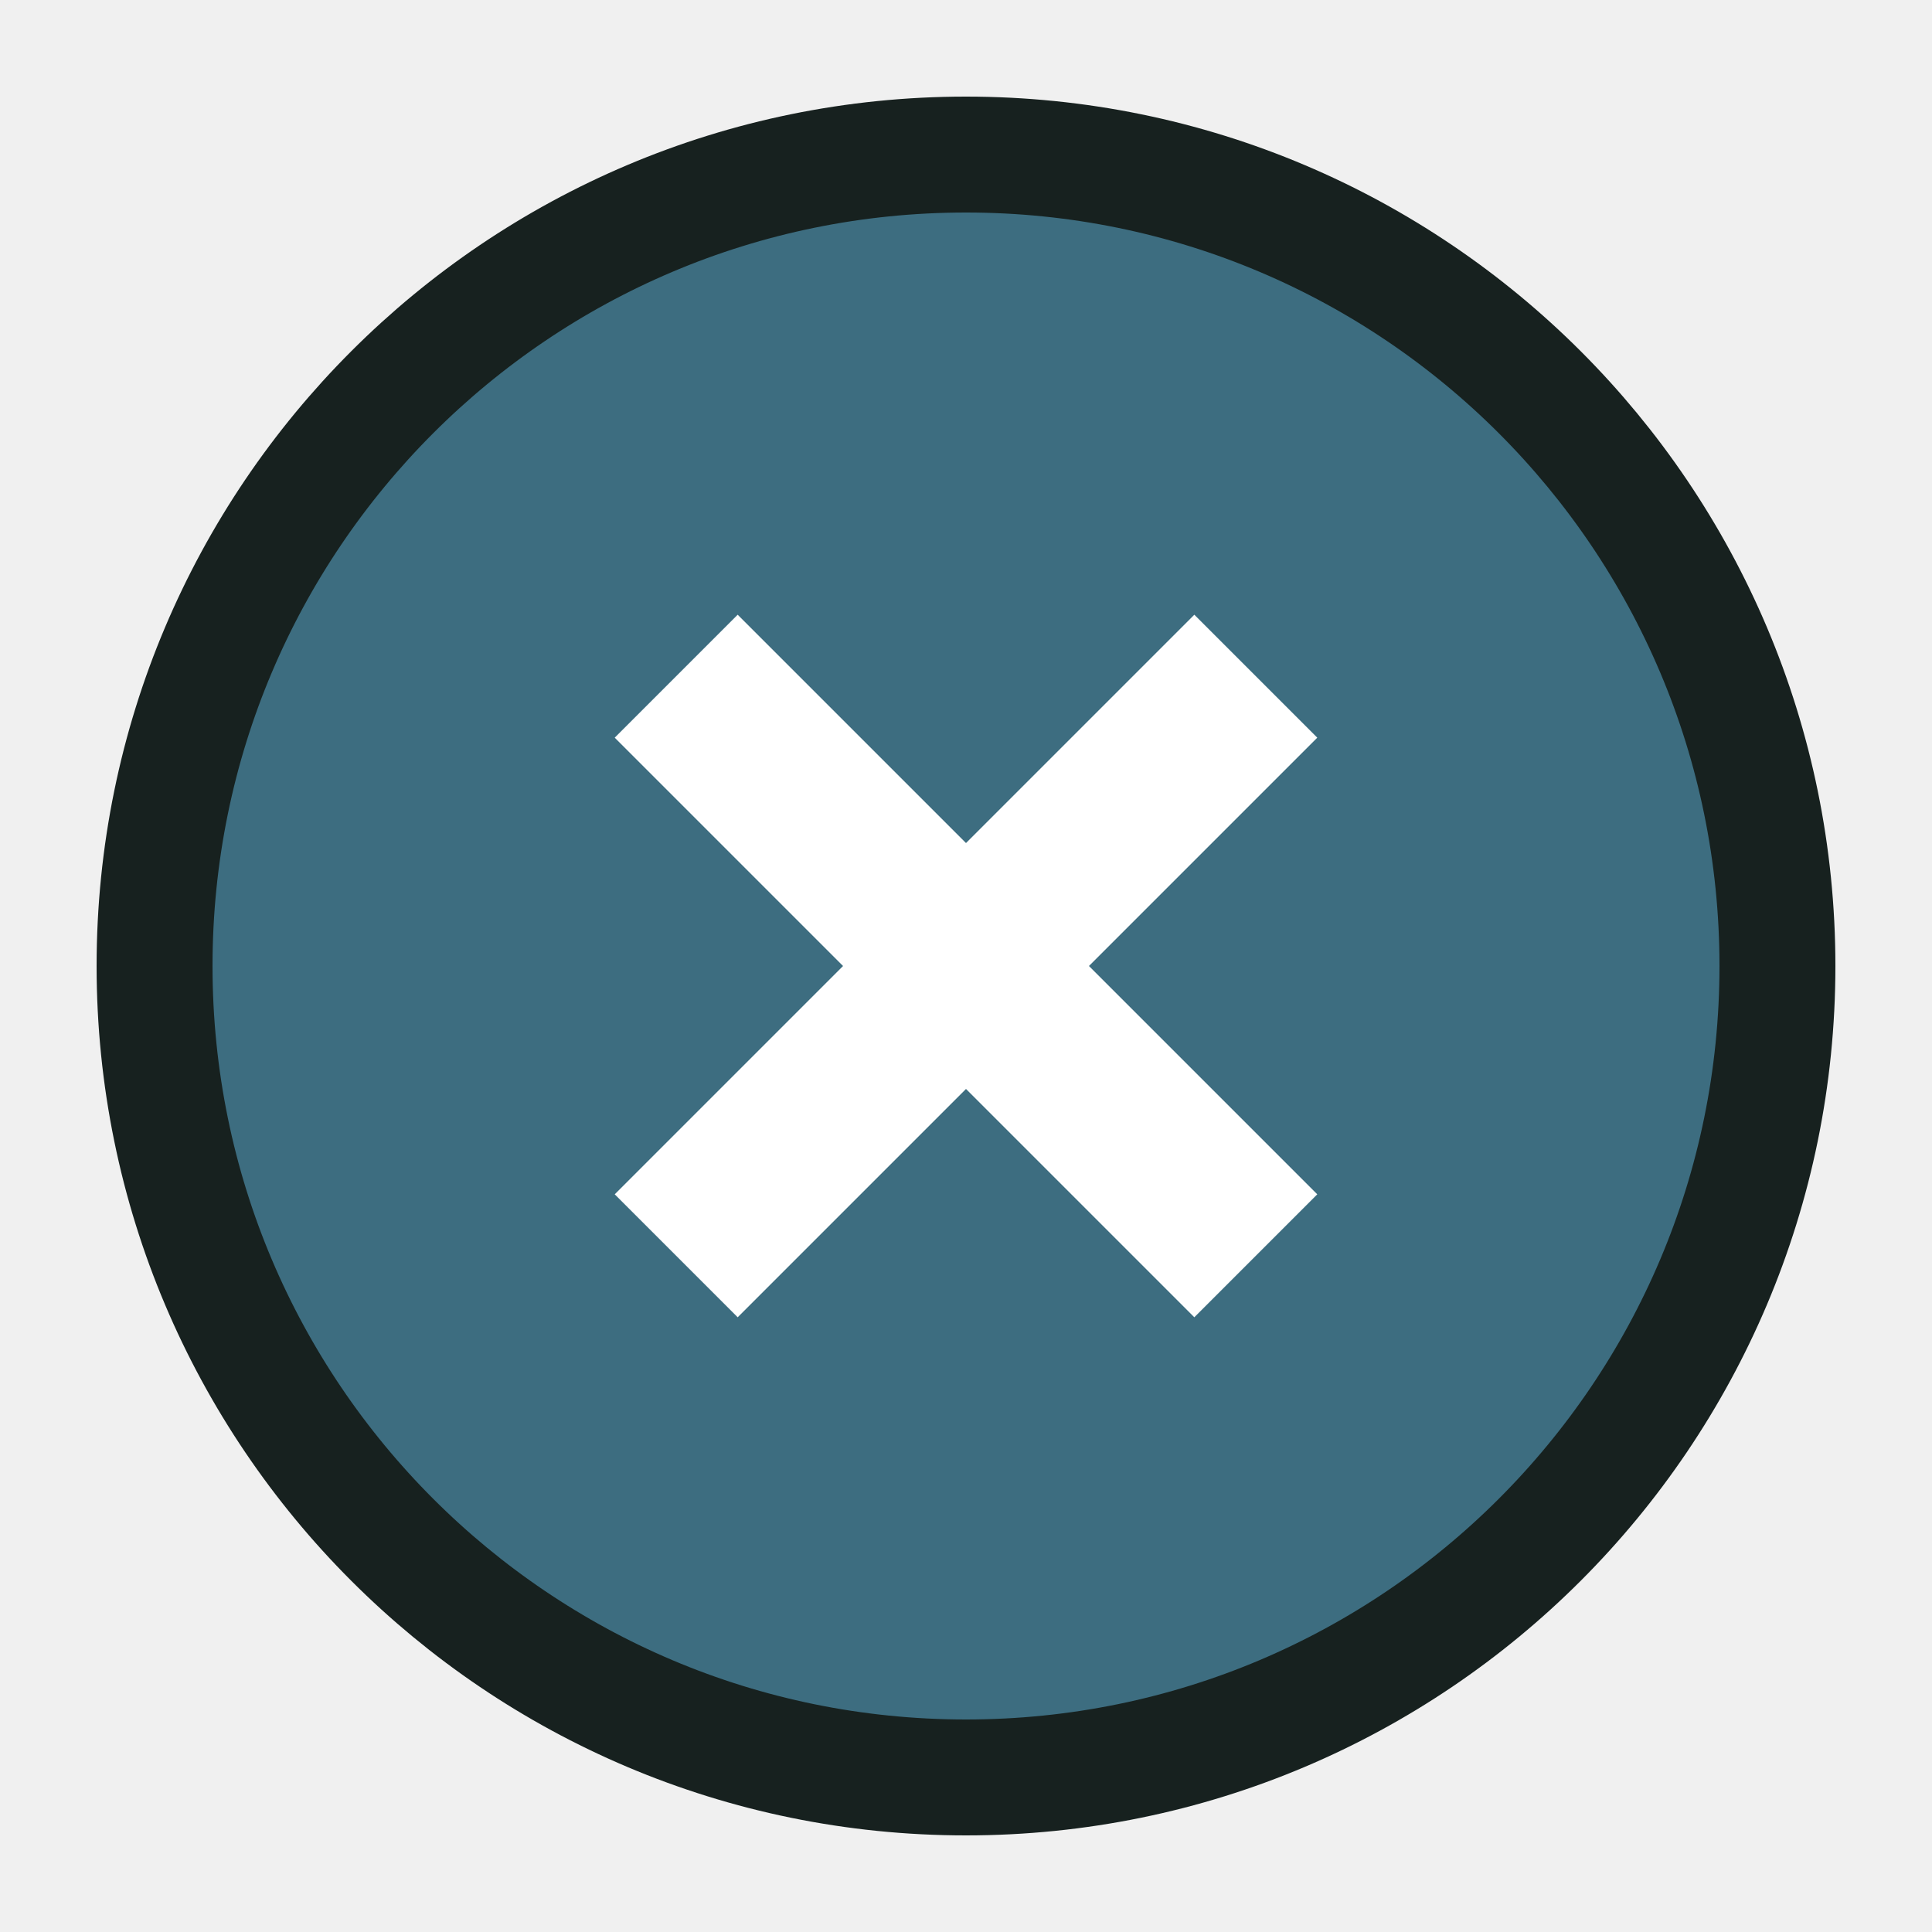
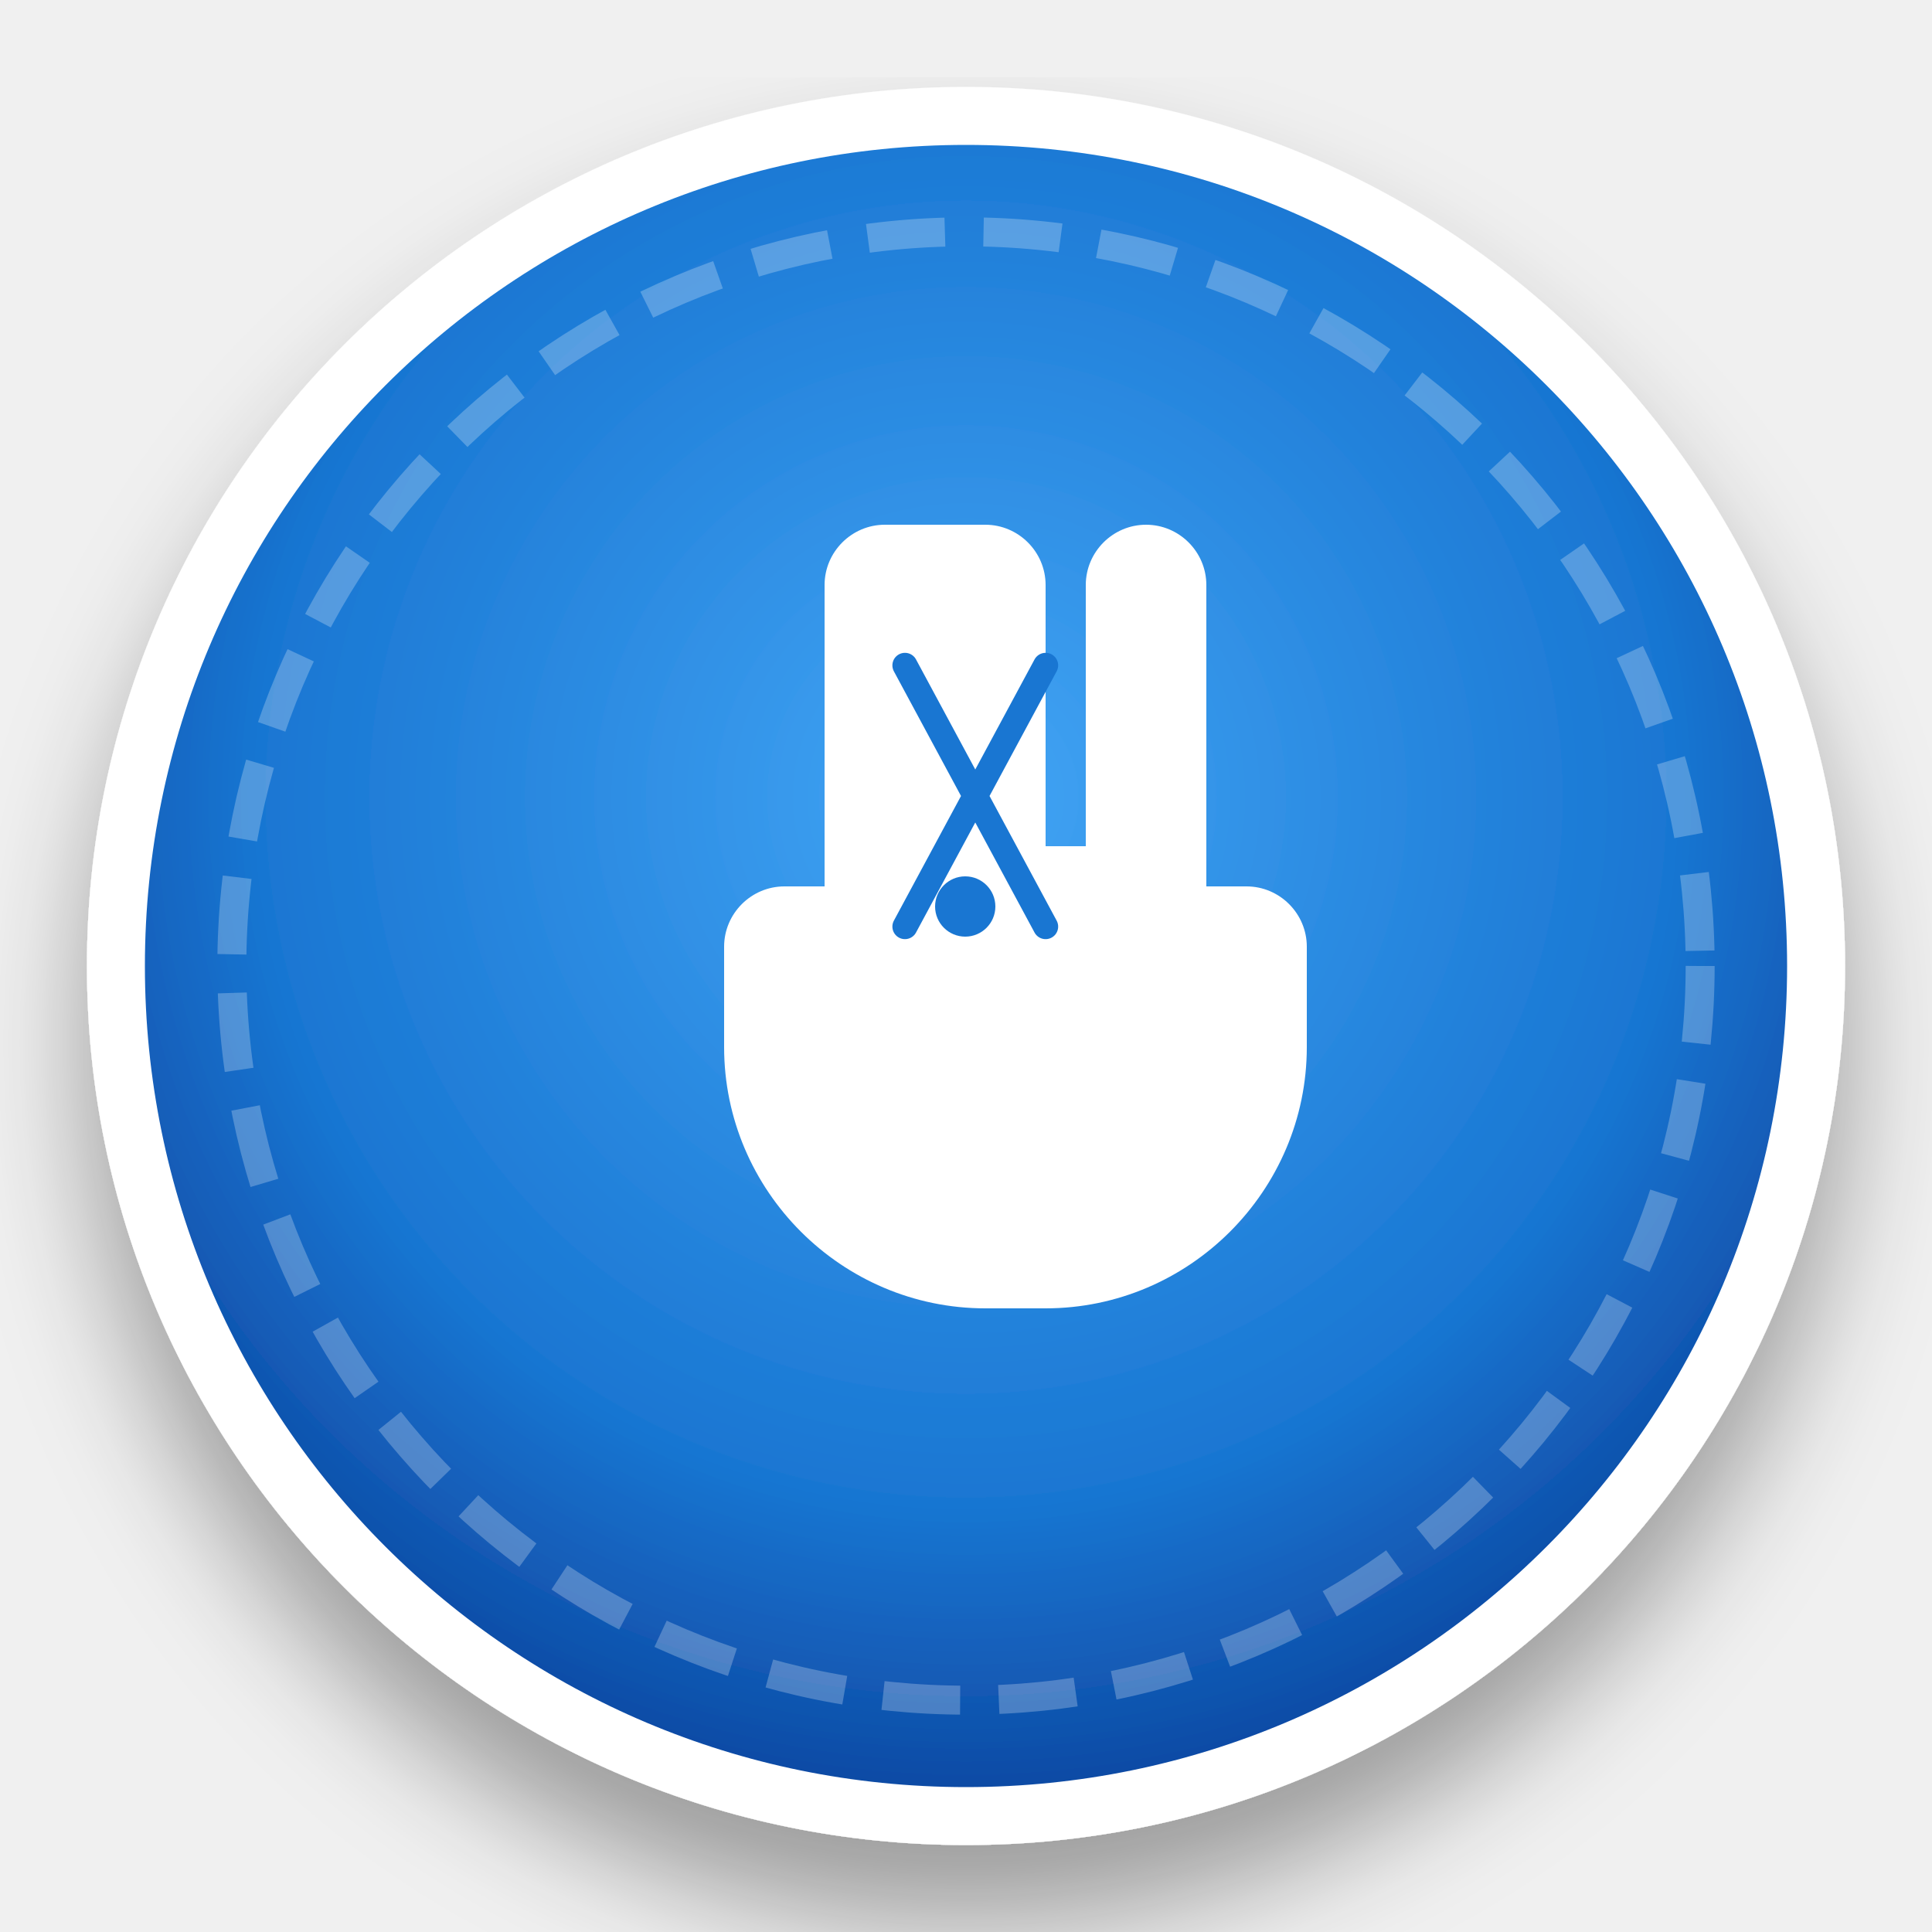
<svg xmlns="http://www.w3.org/2000/svg" viewBox="0 0 100 100">
-   <circle cx="50" cy="50" r="42" fill="#3d6d80" stroke="#17211f" stroke-width="6" />
-   <path d="m35 35 30 30m0-30L35 65" stroke="white" stroke-width="9" />
+   <defs>
+     <radialGradient id="p2ScissorsGlow" cx="50%" cy="40%" r="60%">
+       <stop offset="0%" stop-color="#42a5f5" />
+       <stop offset="70%" stop-color="#1976d2" />
+       <stop offset="100%" stop-color="#0d47a1" />
+     </radialGradient>
+     <filter id="p2Shadow" x="-20%" y="-20%" width="140%" height="140%">
+       <feDropShadow dx="0" dy="4" stdDeviation="3" flood-color="#000" flood-opacity="0.35" />
+     </filter>
+   </defs>
+   <circle cx="50" cy="50" r="44" fill="url(#p2ScissorsGlow)" stroke="#fff" stroke-width="3" filter="url(#p2Shadow)" />
+   <circle cx="50" cy="50" r="38" fill="none" stroke="rgba(255,255,255,0.25)" stroke-width="1.5" stroke-dasharray="4 2" />
+   <g fill="#ffffff" transform="translate(25, 23) scale(0.52)">
+     <path d="M40 8c-3.3 0-6 2.7-6 6v30h-4c-3.3 0-6 2.7-6 6v10c0 14.3 11.7 26 26 26h6c14.3 0 26-11.7 26-26V50c0-3.3-2.7-6-6-6h-4V14c0-3.3-2.7-6-6-6s-6 2.7-6 6v26h-4V14c0-3.3-2.7-6-6-6z" />
+     <circle cx="48" cy="46" r="3" fill="#1976d2" />
+     <path d="M42 22l14 26m-14 0l14-26" stroke="#1976d2" stroke-width="2.5" stroke-linecap="round" />
+   </g>
</svg>
